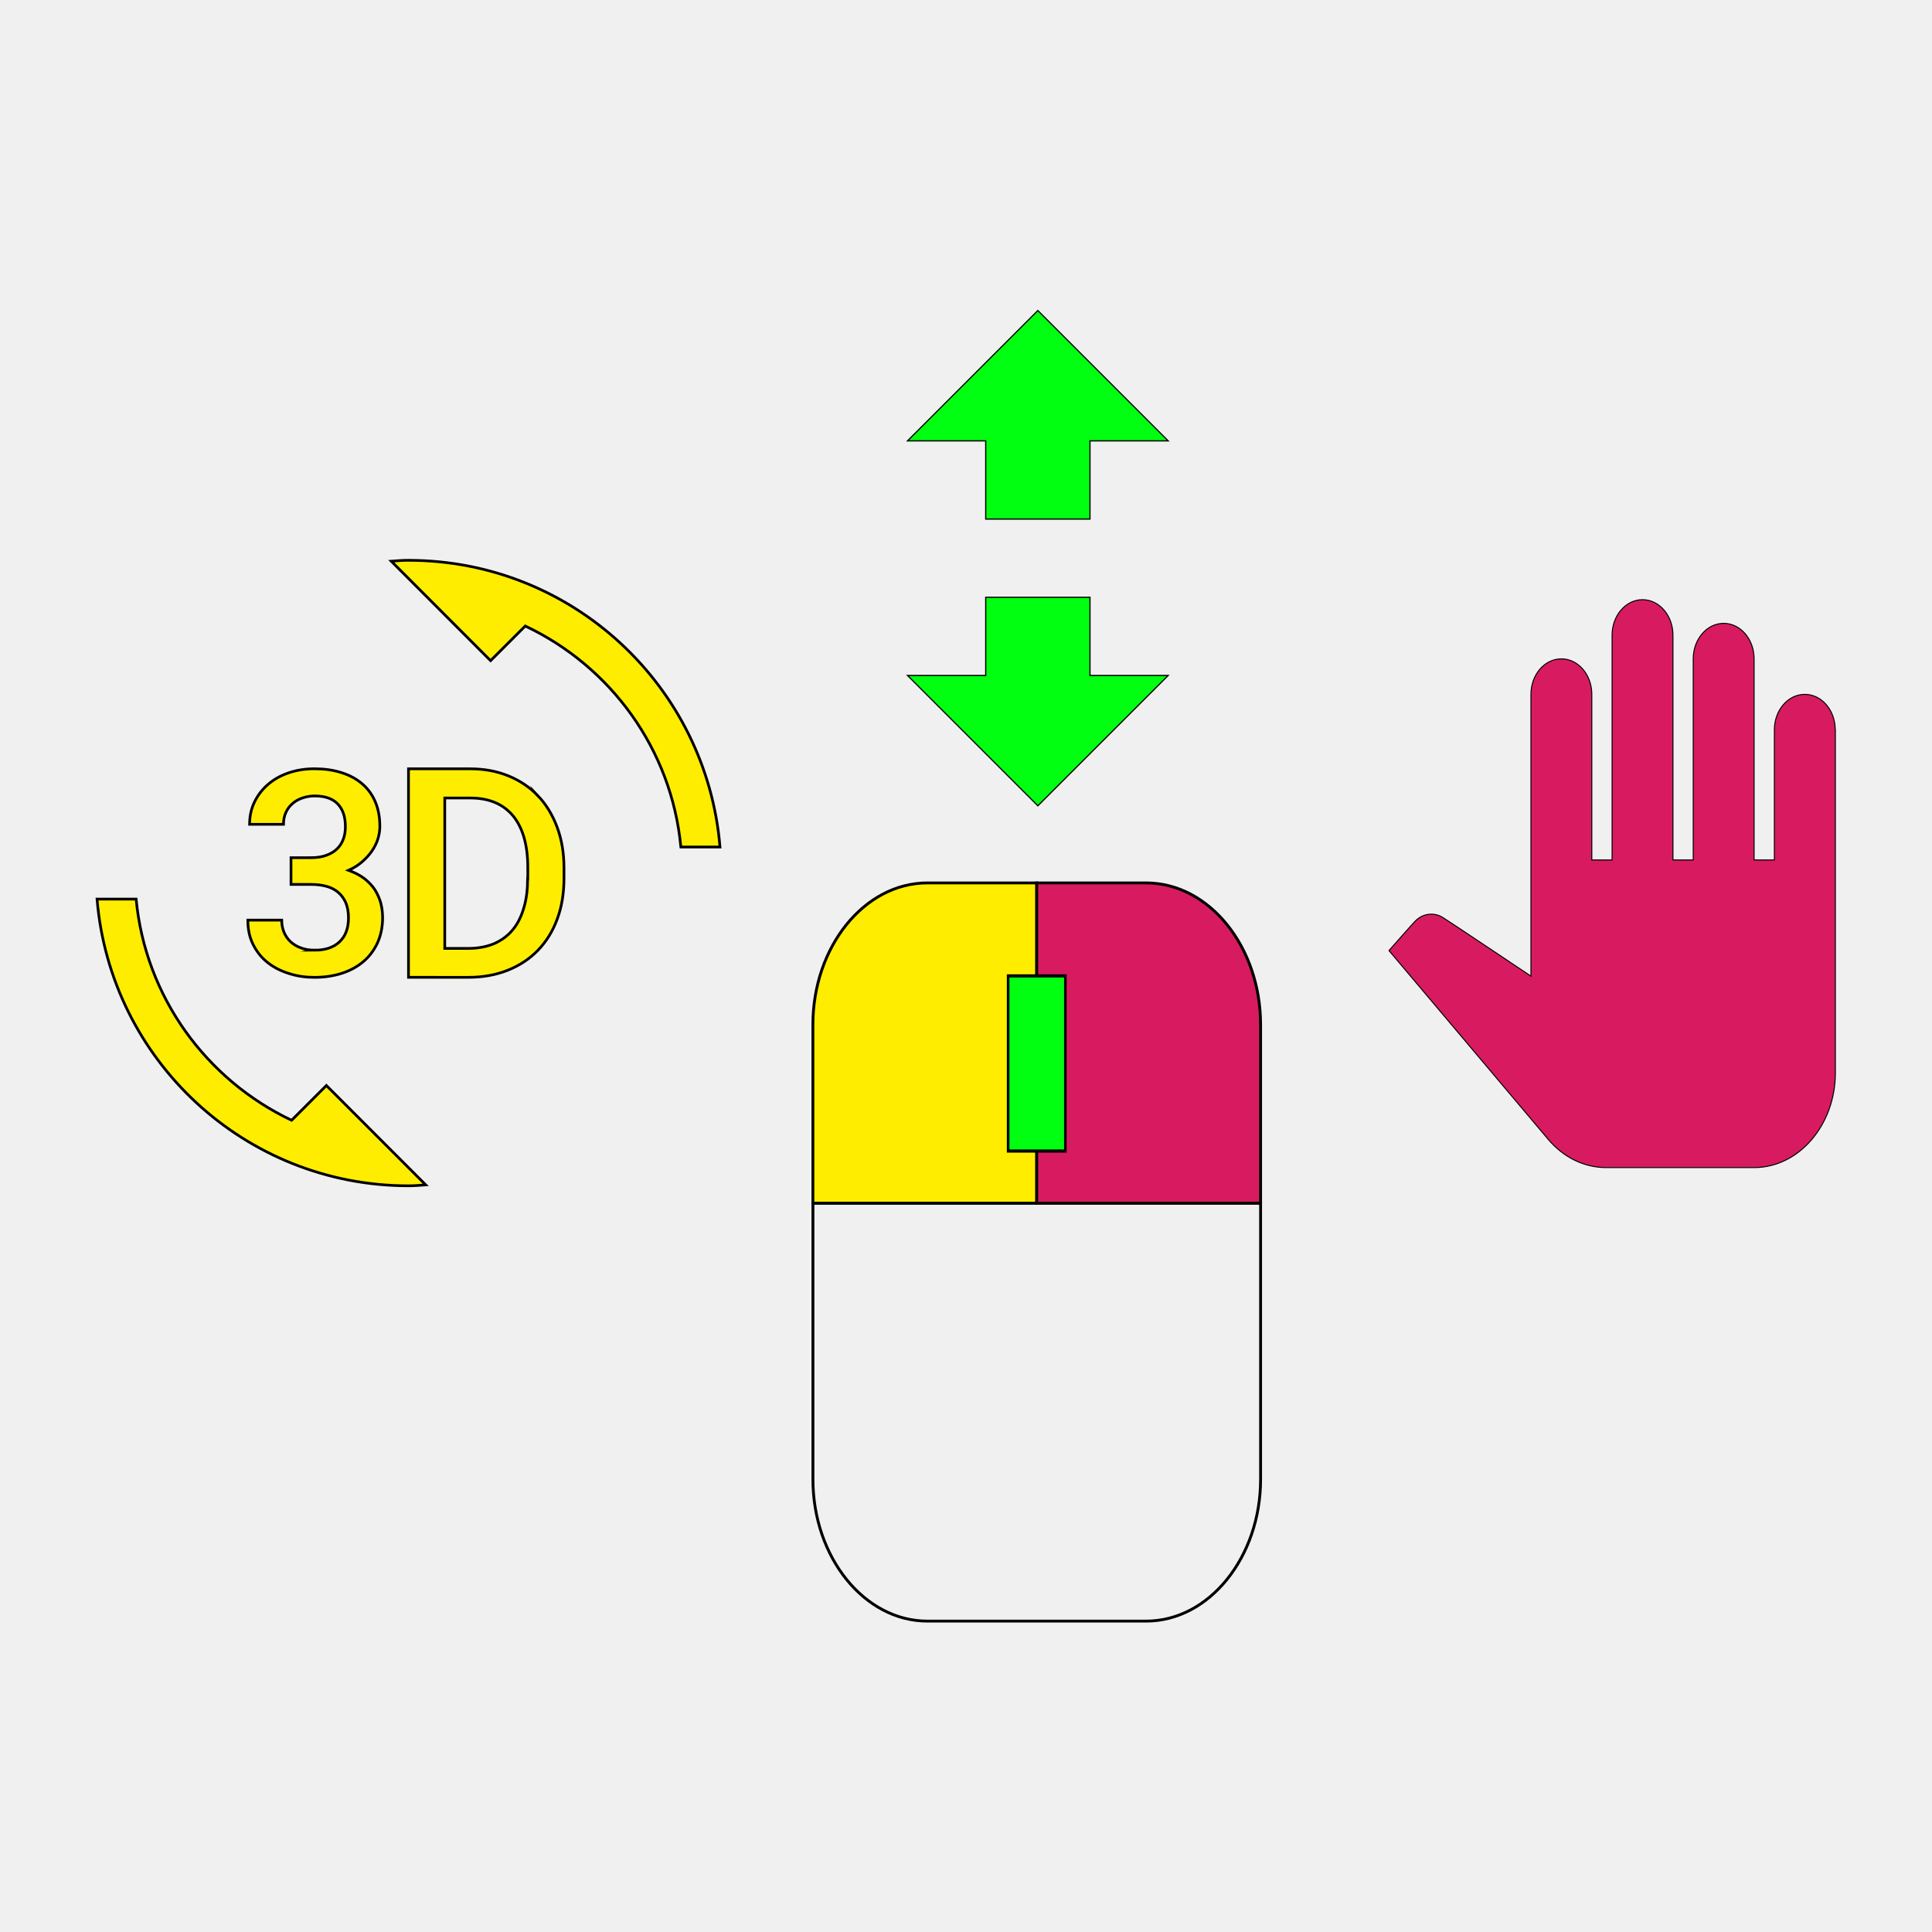
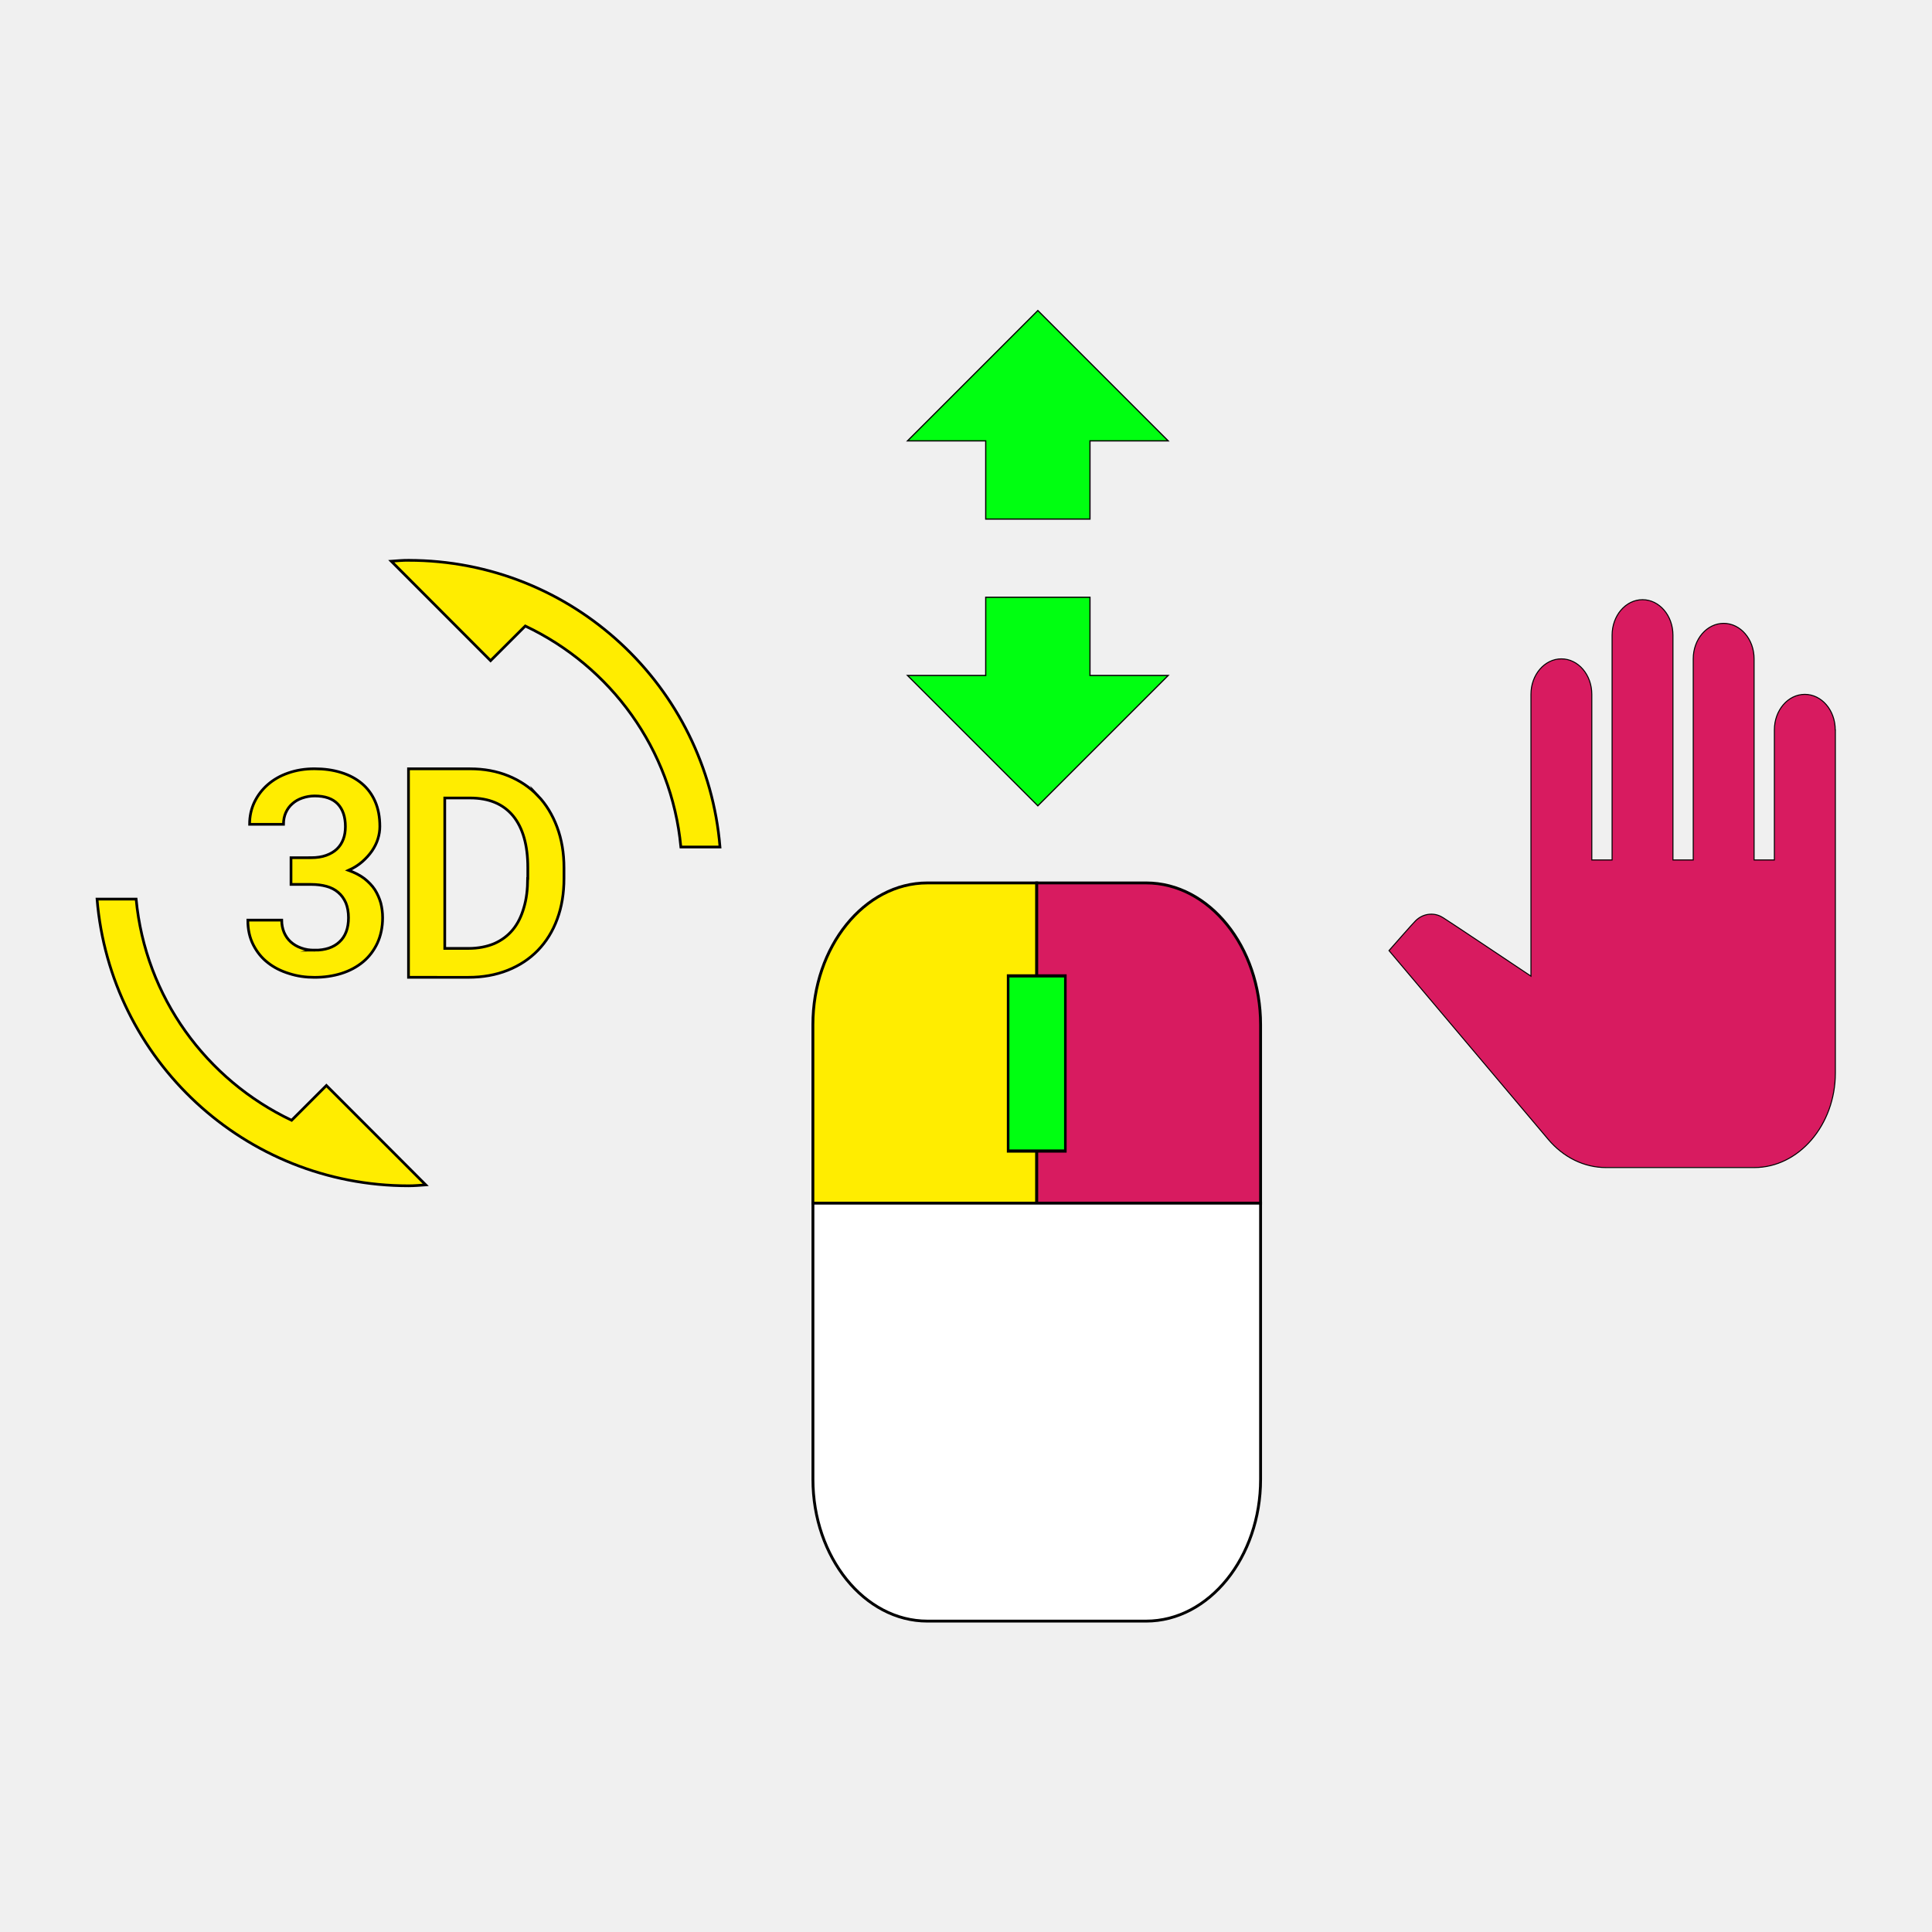
<svg xmlns="http://www.w3.org/2000/svg" width="48px" height="48px" viewBox="0 0 48 48" version="1.1" id="svg18">
  <defs id="defs4">
    <style type="text/css" id="style2">
    .str0 {stroke:black;stroke-width:1.82;stroke-miterlimit:22.926}
    .str1 {stroke:black;stroke-width:2.14;stroke-miterlimit:22.926}
    .str2 {stroke:black;stroke-width:0.82;stroke-miterlimit:22.926}
    .fil3 {fill:none}
    .fil1 {fill:#0026FF}
    .fil2 {fill:#00FF11}
    .fil0 {fill:#FFED00}
   </style>
  </defs>
  <path class="fil0 str0" d="M 7.245,27.833 C 5.131,26.83 3.612,24.773 3.382,22.338 H 2.411 c 0.33,3.989 3.665,7.123 7.739,7.123 0.146,0 0.285,-0.013 0.427,-0.023 L 8.109,26.969 Z m 0.576,-4.226 c -0.123,0 -0.236,-0.016 -0.34,-0.055 C 7.381,23.517 7.294,23.465 7.222,23.4 7.151,23.336 7.096,23.255 7.057,23.164 7.018,23.07 6.999,22.97 6.999,22.86 H 6.157 c 0,0.233 0.045,0.437 0.136,0.615 0.091,0.178 0.211,0.327 0.363,0.444 0.152,0.12 0.327,0.207 0.528,0.269 0.201,0.065 0.408,0.094 0.628,0.094 0.239,0 0.463,-0.032 0.67,-0.097 0.207,-0.065 0.386,-0.162 0.538,-0.288 0.152,-0.126 0.269,-0.282 0.356,-0.466 0.084,-0.184 0.13,-0.395 0.13,-0.631 0,-0.126 -0.016,-0.246 -0.045,-0.363 C 9.427,22.319 9.379,22.209 9.314,22.105 9.246,22.001 9.158,21.911 9.052,21.827 8.945,21.746 8.812,21.678 8.66,21.623 c 0.13,-0.058 0.243,-0.13 0.34,-0.214 0.097,-0.085 0.178,-0.175 0.243,-0.269 0.065,-0.097 0.114,-0.194 0.146,-0.298 0.032,-0.104 0.048,-0.207 0.048,-0.308 0,-0.236 -0.039,-0.444 -0.117,-0.622 C 9.243,19.735 9.133,19.586 8.99,19.466 8.848,19.347 8.679,19.256 8.478,19.194 c -0.207,-0.065 -0.427,-0.094 -0.667,-0.094 -0.233,0 -0.45,0.035 -0.648,0.104 -0.198,0.068 -0.366,0.165 -0.508,0.288 -0.142,0.123 -0.253,0.269 -0.334,0.437 -0.081,0.169 -0.12,0.353 -0.12,0.551 h 0.842 c 0,-0.11 0.02,-0.207 0.058,-0.291 0.039,-0.087 0.094,-0.162 0.162,-0.22 0.068,-0.062 0.152,-0.11 0.246,-0.142 0.094,-0.032 0.197,-0.052 0.308,-0.052 0.259,0 0.45,0.068 0.576,0.201 0.126,0.133 0.188,0.321 0.188,0.56 0,0.117 -0.016,0.22 -0.052,0.314 -0.035,0.094 -0.087,0.175 -0.158,0.243 -0.071,0.068 -0.162,0.12 -0.266,0.158 -0.107,0.039 -0.233,0.058 -0.376,0.058 l -0.499,3.69e-4 v 0.664 h 0.499 c 0.142,0 0.272,0.016 0.385,0.048 0.113,0.032 0.211,0.081 0.291,0.152 0.081,0.068 0.142,0.155 0.188,0.259 0.042,0.104 0.065,0.227 0.065,0.369 0,0.262 -0.075,0.463 -0.227,0.602 -0.146,0.136 -0.35,0.204 -0.612,0.204 z M 13.365,19.771 C 13.161,19.557 12.915,19.392 12.63,19.276 12.342,19.159 12.028,19.101 11.681,19.101 h -1.532 v 5.18 l 1.486,3.69e-4 c 0.359,0 0.683,-0.058 0.978,-0.175 0.294,-0.117 0.544,-0.282 0.751,-0.496 0.207,-0.214 0.369,-0.473 0.479,-0.774 0.113,-0.301 0.169,-0.641 0.169,-1.017 v -0.256 c 0,-0.376 -0.058,-0.712 -0.172,-1.017 -0.114,-0.304 -0.272,-0.563 -0.476,-0.777 z m -0.256,2.053 c 0,0.269 -0.029,0.515 -0.094,0.728 -0.062,0.217 -0.152,0.398 -0.275,0.547 -0.123,0.149 -0.275,0.262 -0.46,0.344 -0.184,0.077 -0.398,0.12 -0.644,0.12 h -0.586 v -3.737 h 0.632 c 0.466,0 0.819,0.149 1.065,0.444 0.243,0.298 0.366,0.725 0.366,1.288 v 0.266 z m -2.96,-7.904 c -0.146,0 -0.285,0.013 -0.428,0.023 l 2.467,2.471 0.862,-0.861 c 2.118,1.001 3.636,3.057 3.866,5.491 h 0.972 c -0.33,-3.989 -3.665,-7.123 -7.739,-7.123 z" id="path6" style="fill:#ffed00;stroke:#000000;stroke-width:0.067;stroke-miterlimit:22.926" />
  <path class="fil0 str1" d="m 20.196,29.892 h 5.561 v -7.956 h -2.718 c -1.564,0 -2.843,1.585 -2.843,3.523 z" id="path8" style="fill:#ffed00;stroke:#000000;stroke-width:0.071;stroke-miterlimit:22.926" />
  <path class="fil1 str1" d="m 31.319,29.892 h -5.561 v -7.956 h 2.718 c 1.564,0 2.843,1.585 2.843,3.523 z" id="path10" style="fill:#d81b60;stroke:#000000;stroke-width:0.071;stroke-miterlimit:22.926;fill-opacity:1" />
  <path id="move_48px.svg" class="fil2 str2" d="m 24.49,12.896 h 2.59 v -1.943 h 1.943 l -3.238,-3.238 -3.238,3.238 h 1.943 z m 2.59,1.943 H 24.49 v 1.943 h -1.943 l 3.238,3.238 3.238,-3.238 h -1.943 z" style="fill:#00ff11;stroke:#000000;stroke-width:0.03;stroke-miterlimit:22.926" />
  <path id="pan_tool_48px.svg" class="fil1 str2" d="m 45.599,18.133 v 8.524 c 0,1.293 -0.907,2.351 -2.016,2.351 H 39.903 c -0.545,0 -1.059,-0.253 -1.437,-0.7 l -3.957,-4.691 c 0,0 0.635,-0.723 0.655,-0.735 0.111,-0.112 0.247,-0.17 0.398,-0.17 0.111,0 0.212,0.035 0.302,0.094 0.02,0.006 2.172,1.446 2.172,1.446 v -7.001 c 0,-0.488 0.338,-0.882 0.756,-0.882 0.418,0 0.756,0.394 0.756,0.882 v 4.115 h 0.504 v -5.585 c 0,-0.488 0.338,-0.882 0.756,-0.882 0.418,0 0.756,0.394 0.756,0.882 v 5.585 h 0.504 v -4.997 c 0,-0.488 0.338,-0.882 0.756,-0.882 0.418,0 0.756,0.394 0.756,0.882 v 4.997 h 0.504 v -3.233 c 0,-0.488 0.338,-0.882 0.756,-0.882 0.418,0 0.756,0.394 0.756,0.882 z" style="fill:#d81b60;stroke:#000000;stroke-width:0.025;stroke-miterlimit:22.926;fill-opacity:1" />
-   <path class="fil3 str1" d="m 31.319,29.892 v 6.861 c 0,1.937 -1.28,3.523 -2.843,3.523 h -5.436 c -1.564,0 -2.843,-1.585 -2.843,-3.523 v -6.861 z" id="path14" style="fill:none;stroke:#000000;stroke-width:0.071;stroke-miterlimit:22.926" />
+   <path class="fil3 str1" d="m 31.319,29.892 v 6.861 c 0,1.937 -1.28,3.523 -2.843,3.523 h -5.436 c -1.564,0 -2.843,-1.585 -2.843,-3.523 v -6.861 z" id="path14" style="fill:#ffffff;stroke:#000000;stroke-width:0.071;stroke-miterlimit:22.926" />
  <polygon class="fil2 str1" points="657.6,448.57 657.6,566.51 609.86,566.51 609.86,448.57 " id="polygon16" transform="matrix(0.02978083,0,0,0.03689757,6.88459,7.694463)" style="fill:#00ff11;stroke:#000000;stroke-width:2.14;stroke-miterlimit:22.926" />
</svg>
